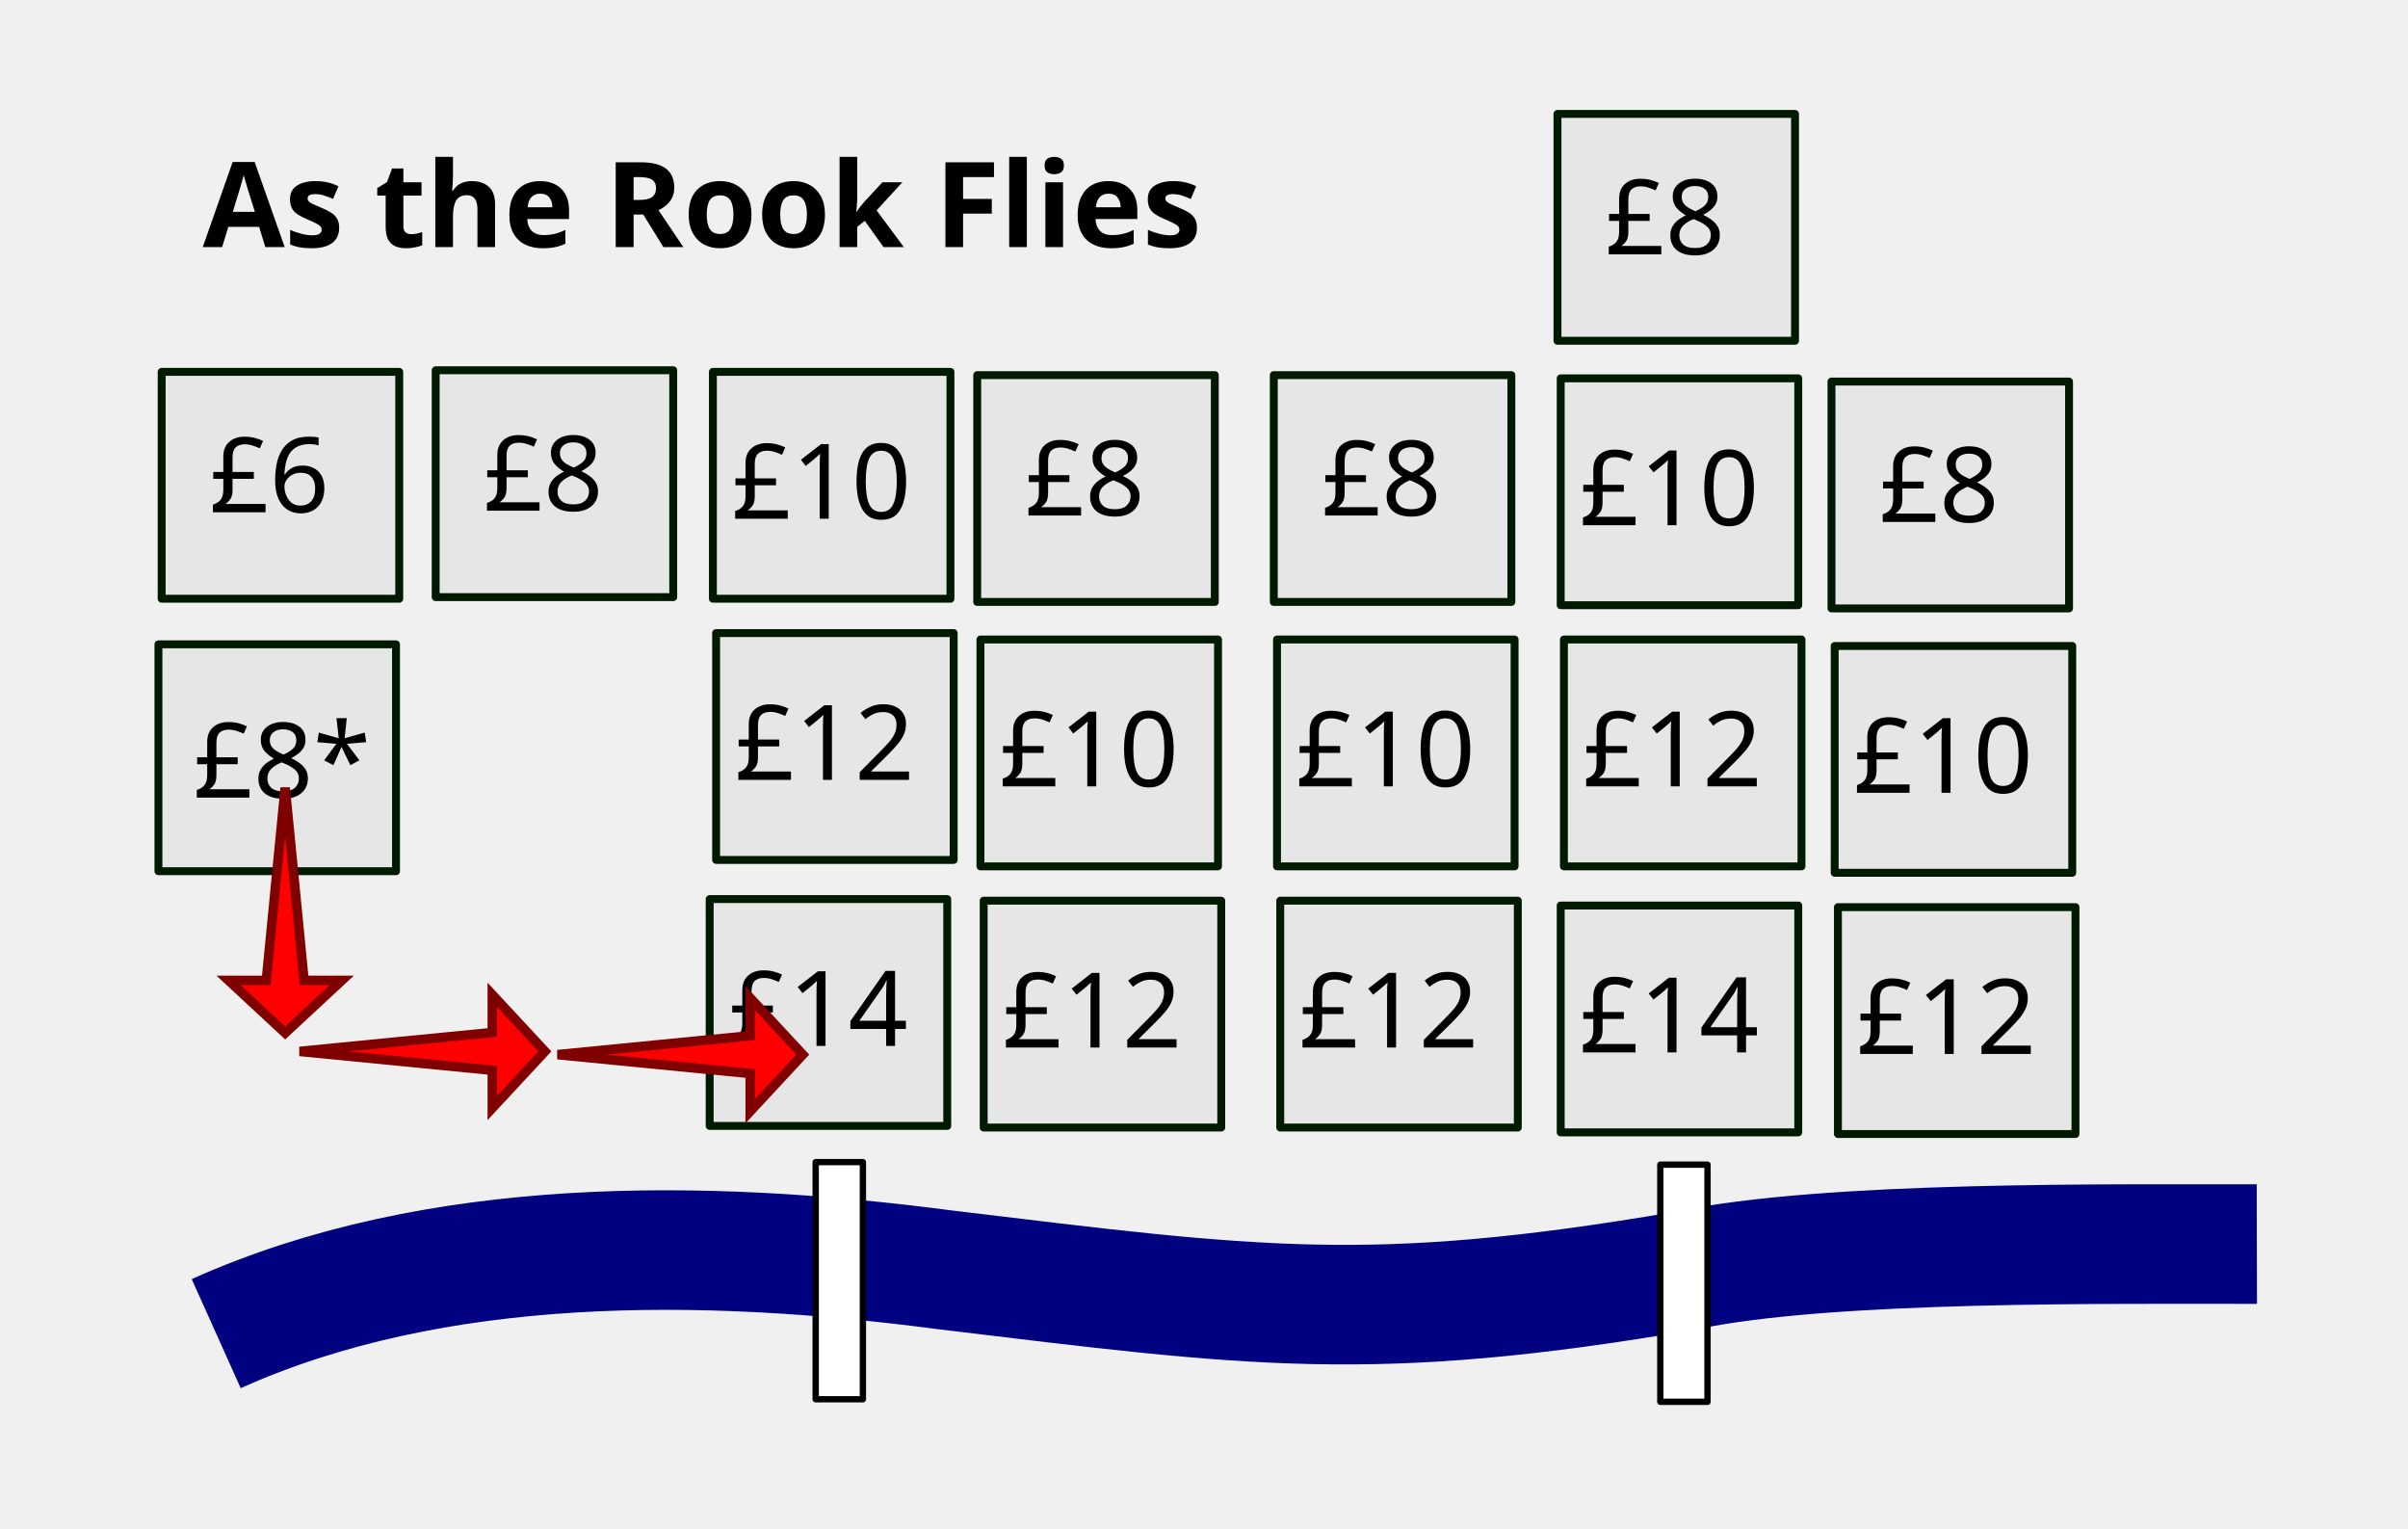
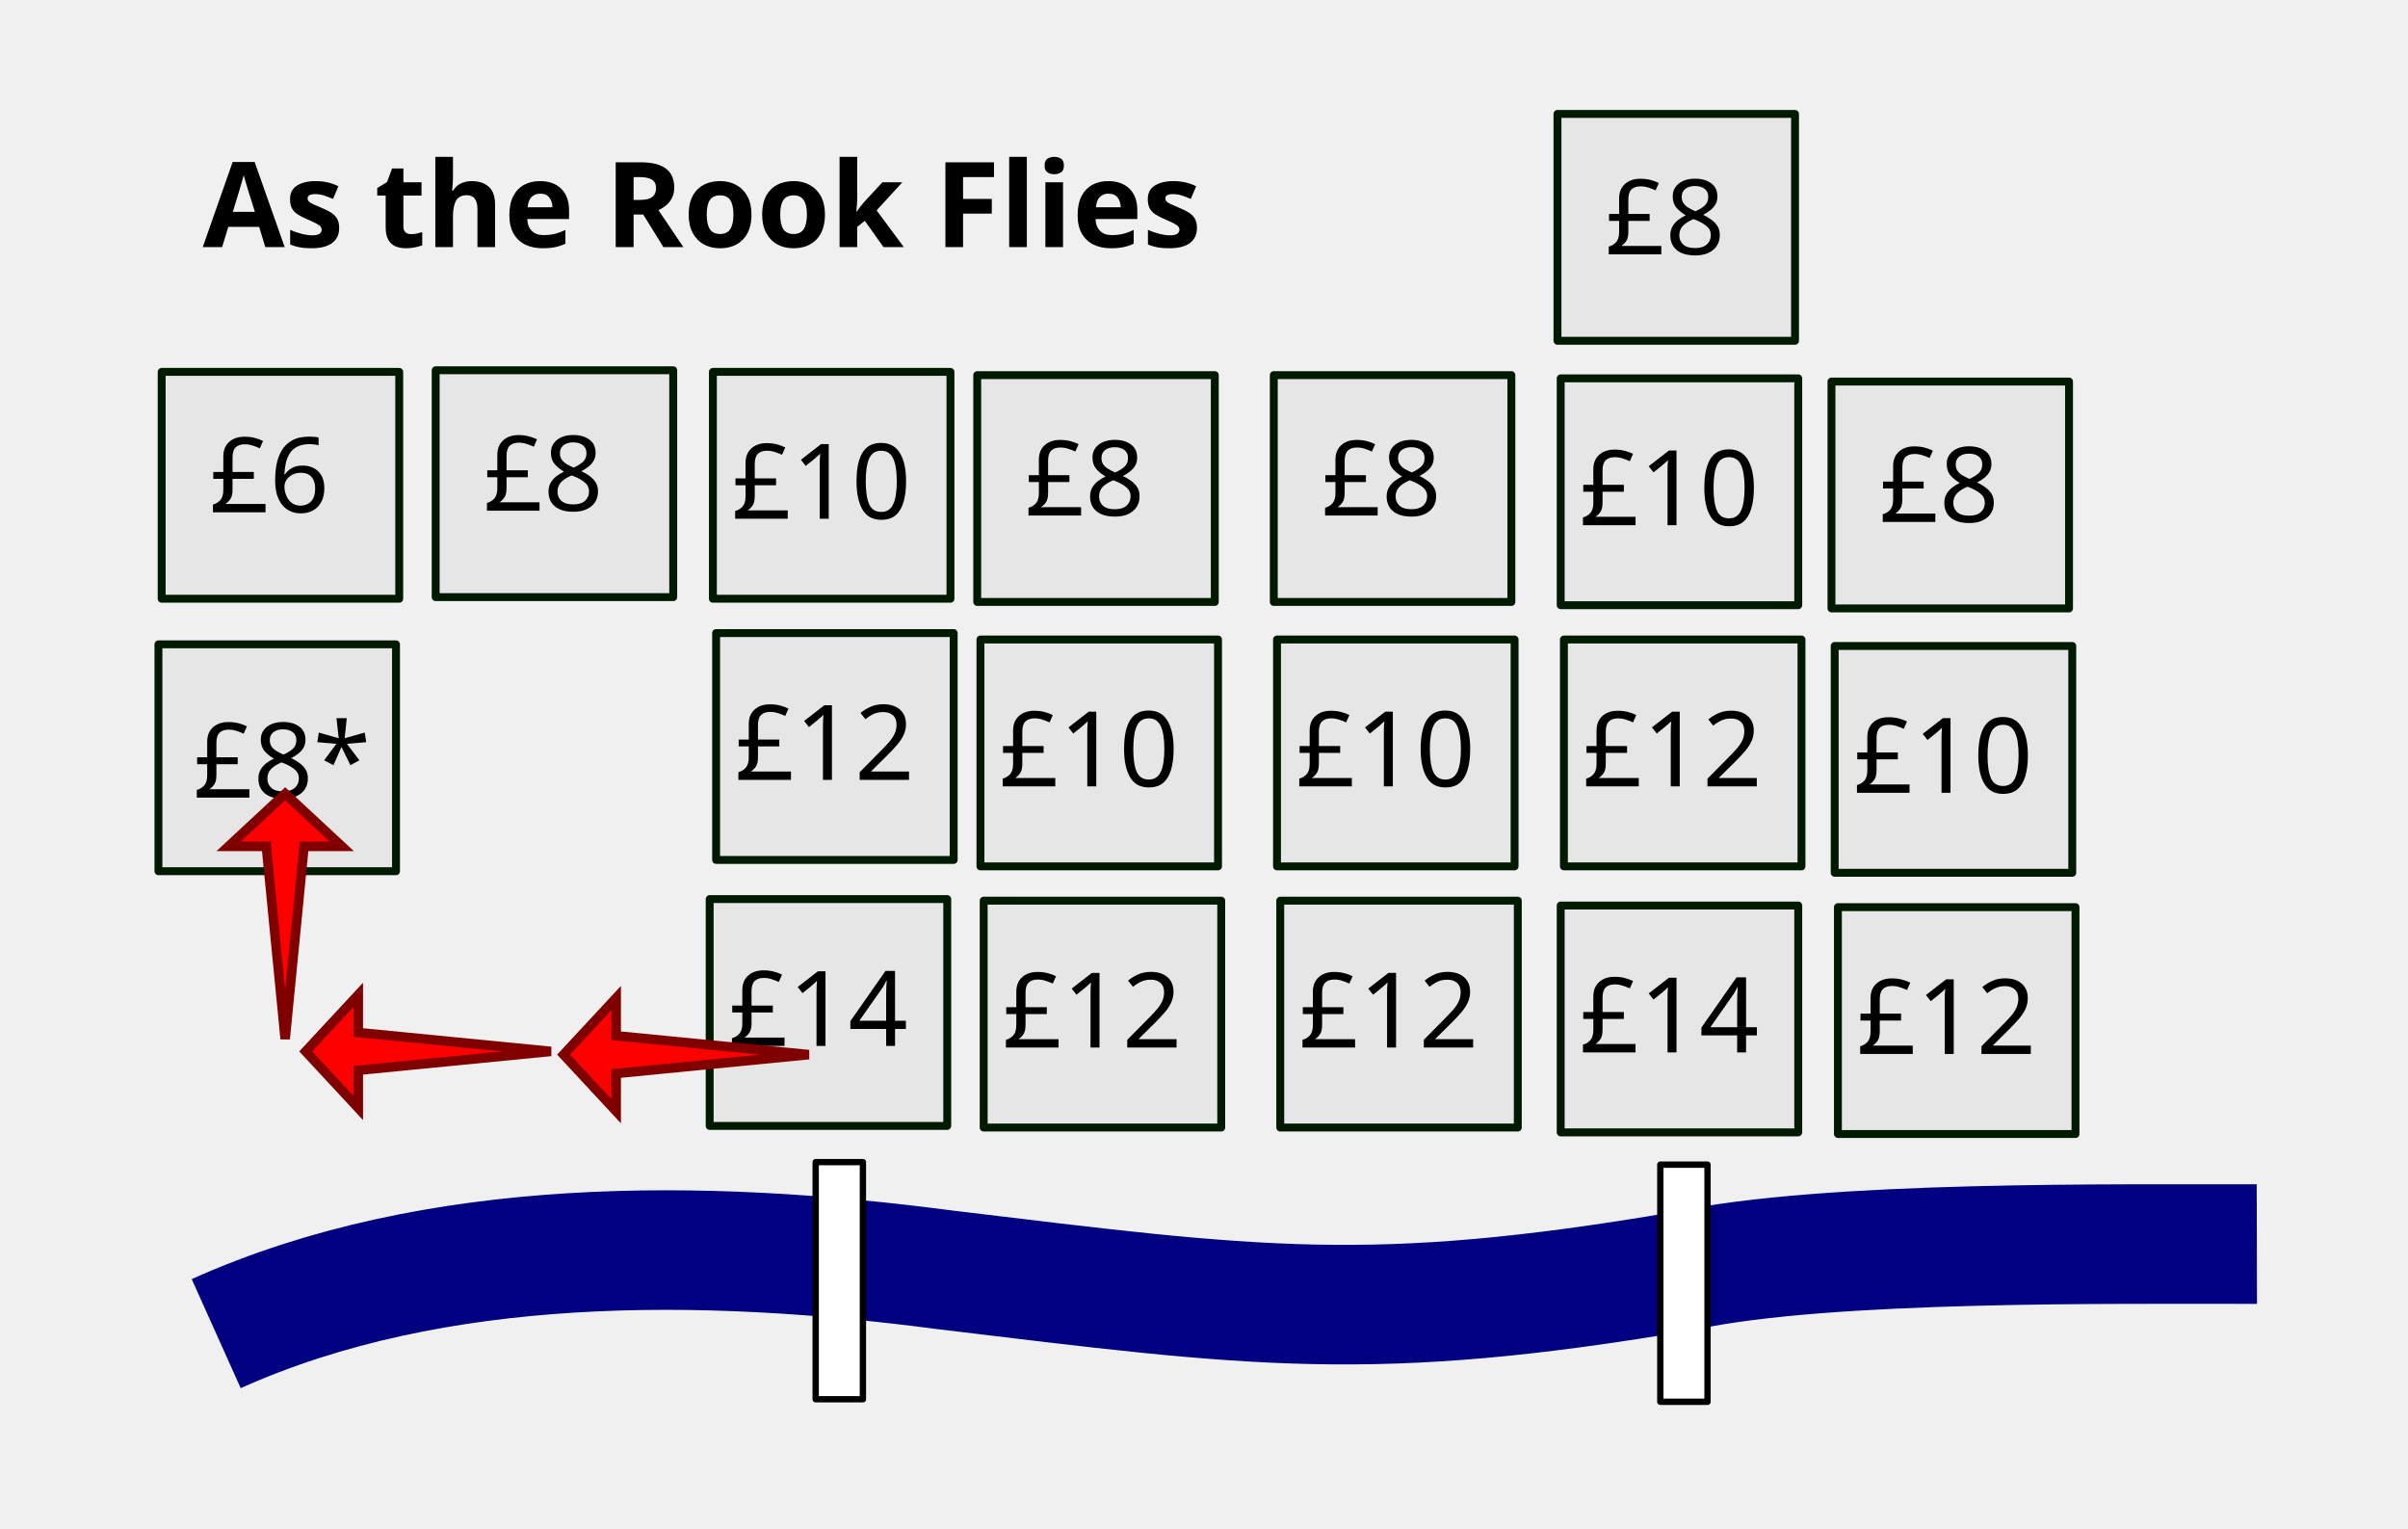
<svg xmlns="http://www.w3.org/2000/svg" width="485.944mm" height="308.358mm" viewBox="0 0 485.944 308.358" version="1.1" id="svg1101">
  <defs id="defs1095" />
  <g id="layer1" transform="translate(81.97829,159.0098)">
    <text xml:space="preserve" style="font-style:normal;font-weight:normal;font-size:22.578px;line-height:1.25;font-family:sans-serif;letter-spacing:0px;word-spacing:0px;fill:#000000;fill-opacity:1;stroke:none;stroke-width:0.265" x="303.01" y="-56.092" id="text3043">
      <tspan id="tspan3041" x="303.01" y="-36.116" style="font-size:22.578px;stroke-width:0.265" />
    </text>
    <g id="g1656" transform="matrix(1.060957,0,0,1.060957,17.43134,48.4822)">
      <path id="path1779" d="M -52.573,58.032 C -10.914,39.31 39.93,39.83 86.245,45.925 144.786,52.971 167.187,56.243 226.664,46.095 253.764,40.252 309.886,41.062 335.576,41.001" style="fill:none;stroke:#000080;stroke-width:22.735;stroke-linecap:butt;stroke-linejoin:miter;stroke-miterlimit:4;stroke-dasharray:none;stroke-opacity:1" />
      <rect y="25.901" x="222.109" height="45.093" width="8.981" id="rect821-3-7" style="fill:#ffffff;fill-opacity:1;stroke:#000000;stroke-width:1.203;stroke-linecap:round;stroke-linejoin:round;stroke-miterlimit:4;stroke-dasharray:none;stroke-opacity:1" />
      <rect y="25.42" x="61.453" height="45.093" width="8.981" id="rect821-3-7-9" style="fill:#ffffff;fill-opacity:1;stroke:#000000;stroke-width:1.203;stroke-linecap:round;stroke-linejoin:round;stroke-miterlimit:4;stroke-dasharray:none;stroke-opacity:1" />
    </g>
    <flowRoot xml:space="preserve" id="flowRoot1845" style="font-style:normal;font-weight:normal;font-size:13.333px;line-height:1.25;font-family:sans-serif;letter-spacing:0px;word-spacing:0px;fill:#000000;fill-opacity:1;stroke:none">
      <flowRegion id="flowRegion1847">
        <rect id="rect1849" width="505.727" height="1122.467" x="2044.494" y="356.731" />
      </flowRegion>
      <flowPara id="flowPara1851" />
    </flowRoot>
    <flowRoot xml:space="preserve" id="flowRoot1873" style="font-style:normal;font-weight:normal;font-size:96px;line-height:1.25;font-family:sans-serif;letter-spacing:0px;word-spacing:0px;fill:#000000;fill-opacity:1;stroke:none">
      <flowRegion id="flowRegion1875" style="font-size:96px">
        <rect id="rect1877" width="539.648" height="1131.718" x="2112.336" y="362.898" style="font-size:96px" />
      </flowRegion>
      <flowPara id="flowPara1879" />
    </flowRoot>
    <text xml:space="preserve" style="font-style:normal;font-weight:normal;font-size:8.467px;line-height:1.25;font-family:sans-serif;letter-spacing:0px;word-spacing:0px;fill:#000000;fill-opacity:1;stroke:none;stroke-width:0.265" x="521.076" y="12.498" id="text1883">
      <tspan id="tspan1881" x="521.076" y="19.989" style="stroke-width:0.265" />
    </text>
    <text xml:space="preserve" style="font-style:normal;font-weight:normal;font-size:8.467px;line-height:1.25;font-family:sans-serif;letter-spacing:0px;word-spacing:0px;fill:#000000;fill-opacity:1;stroke:none;stroke-width:0.265" x="561.871" y="129.171" id="text1931">
      <tspan x="561.871" y="136.662" style="stroke-width:0.265" id="tspan1933" />
    </text>
    <text xml:space="preserve" style="font-style:normal;font-weight:normal;font-size:8.467px;line-height:1.25;font-family:sans-serif;letter-spacing:0px;word-spacing:0px;fill:#000000;fill-opacity:1;stroke:none;stroke-width:0.265" x="588.795" y="180.572" id="text1951">
      <tspan id="tspan1949" x="588.795" y="188.063" style="stroke-width:0.265" />
      <tspan x="588.795" y="198.647" style="stroke-width:0.265" id="tspan1953" />
    </text>
    <flowRoot xml:space="preserve" id="flowRoot1128" style="font-style:normal;font-weight:normal;font-size:32px;line-height:1.25;font-family:sans-serif;letter-spacing:0px;word-spacing:0px;fill:#000000;fill-opacity:1;stroke:none" transform="matrix(0.2645833,0,0,0.2645833,-76.9759,-103.9163)">
      <flowRegion id="flowRegion1130">
        <rect id="rect1132" width="70.51" height="174.743" x="-441.455" y="70.51" />
      </flowRegion>
      <flowPara id="flowPara1134" />
    </flowRoot>
    <flowRoot xml:space="preserve" id="flowRoot1725" style="font-style:normal;font-weight:normal;font-size:32px;line-height:1.25;font-family:sans-serif;letter-spacing:0px;word-spacing:0px;fill:#000000;fill-opacity:1;stroke:none" transform="matrix(0.2645833,0,0,0.2645833,-76.9759,-103.9163)">
      <flowRegion id="flowRegion1727">
        <rect id="rect1729" width="196.202" height="211.531" x="1716.769" y="453.718" />
      </flowRegion>
      <flowPara id="flowPara1731" />
    </flowRoot>
    <flowRoot xml:space="preserve" id="flowRoot1475" style="font-style:normal;font-weight:normal;font-size:64px;line-height:1.25;font-family:sans-serif;letter-spacing:0px;word-spacing:0px;fill:#000000;fill-opacity:1;stroke:none" transform="matrix(0.2645833,0,0,0.2645833,-83.03716,-101.504)">
      <flowRegion id="flowRegion1477" style="font-size:64px">
        <rect id="rect1479" width="483.319" height="728.117" x="2156.104" y="526.728" style="font-size:64px" />
      </flowRegion>
      <flowPara id="flowPara1481" />
    </flowRoot>
    <flowRoot xml:space="preserve" id="flowRoot1499" style="font-style:normal;font-weight:normal;font-size:32px;line-height:1.25;font-family:sans-serif;letter-spacing:0px;word-spacing:0px;fill:#000000;fill-opacity:1;stroke:none" transform="matrix(0.2645833,0,0,0.2645833,-83.03716,-101.504)">
      <flowRegion id="flowRegion1501">
        <rect id="rect1503" width="928.976" height="878.762" x="1707.308" y="420.021" />
      </flowRegion>
      <flowPara id="flowPara1505" />
    </flowRoot>
    <rect style="fill:#e6e6e6;fill-opacity:1;stroke:#001a00;stroke-width:1.595;stroke-linecap:round;stroke-linejoin:round;stroke-miterlimit:4;stroke-dasharray:none;stroke-opacity:1" id="rect815-3-2-5-9-6-3-0-6" width="47.942" height="45.767" x="2.062" y="-16.756" transform="scale(-1)" />
    <text xml:space="preserve" style="font-style:normal;font-weight:normal;font-size:21.095px;line-height:1.25;font-family:sans-serif;letter-spacing:0px;word-spacing:0px;fill:#000000;fill-opacity:1;stroke:none;stroke-width:0.527" x="-42.929" y="1.914" id="text5553-5">
      <tspan id="tspan5551-6" x="-42.929" y="1.914" style="stroke-width:0.527">£8*</tspan>
    </text>
-     <path id="path6135" d="M -24.43,-0.082 -28.235,38.789 H -35.846 l 11.417,10.601 11.417,-10.601 h -7.611 z" style="fill:#ff0000;stroke:#800000;stroke-width:1.921;stroke-linecap:butt;stroke-linejoin:miter;stroke-miterlimit:4;stroke-dasharray:none;stroke-opacity:1" />
+     <path id="path6135" d="M -24.43,50.607 -28.235,11.737 H -35.846 L -24.43,1.135 -13.013,11.737 h -7.611 z" style="fill:#ff0000;stroke:#800000;stroke-width:1.921;stroke-linecap:butt;stroke-linejoin:miter;stroke-miterlimit:4;stroke-dasharray:none;stroke-opacity:1" />
    <g id="g5840-8" transform="translate(-1.951585,-106.036)">
      <rect style="fill:#e6e6e6;fill-opacity:1;stroke:#001a00;stroke-width:1.595;stroke-linecap:round;stroke-linejoin:round;stroke-miterlimit:4;stroke-dasharray:none;stroke-opacity:1" id="rect815-3-2-5-9-6-3-0-6-5" width="47.942" height="45.767" x="-55.835" y="-67.497" transform="scale(-1)" />
      <text xml:space="preserve" style="font-style:normal;font-weight:normal;font-size:21.095px;line-height:1.25;font-family:sans-serif;letter-spacing:0px;word-spacing:0px;fill:#000000;fill-opacity:1;stroke:none;stroke-width:0.527" x="17.57" y="50.053" id="text5553-5-7">
        <tspan id="tspan5551-6-4" x="17.57" y="50.053" style="stroke-width:0.527">£8</tspan>
      </text>
    </g>
    <g id="g6234">
      <rect transform="scale(-1)" y="-14.479" x="-110.479" height="45.767" width="47.942" id="rect815-3-2-5-9-6-3-0-6-3" style="fill:#e6e6e6;fill-opacity:1;stroke:#001a00;stroke-width:1.595;stroke-linecap:round;stroke-linejoin:round;stroke-miterlimit:4;stroke-dasharray:none;stroke-opacity:1" />
      <text id="text5553-5-8" y="-1.664" x="66.36" style="font-style:normal;font-weight:normal;font-size:21.095px;line-height:1.25;font-family:sans-serif;letter-spacing:0px;word-spacing:0px;fill:#000000;fill-opacity:1;stroke:none;stroke-width:0.527" xml:space="preserve">
        <tspan style="stroke-width:0.527" y="-1.664" x="66.36" id="tspan5551-6-8">£12</tspan>
      </text>
    </g>
    <g id="g5881-3" transform="translate(53.99377,-105.7107)">
      <rect transform="scale(-1)" y="-67.497" x="-55.835" height="45.767" width="47.942" id="rect815-3-2-5-9-6-3-0-6-2-1" style="fill:#e6e6e6;fill-opacity:1;stroke:#001a00;stroke-width:1.595;stroke-linecap:round;stroke-linejoin:round;stroke-miterlimit:4;stroke-dasharray:none;stroke-opacity:1" />
      <text id="text5553-5-1-8" y="51.354" x="11.715" style="font-style:normal;font-weight:normal;font-size:21.095px;line-height:1.25;font-family:sans-serif;letter-spacing:0px;word-spacing:0px;fill:#000000;fill-opacity:1;stroke:none;stroke-width:0.527" xml:space="preserve">
        <tspan style="stroke-width:0.527" y="51.354" x="11.715" id="tspan5551-6-7-9">£10</tspan>
      </text>
    </g>
    <rect transform="scale(-1)" y="38.214" x="1.411" height="45.767" width="47.942" id="rect815-3-2-5-9-6-3-0-6-5-4" style="fill:#e6e6e6;fill-opacity:1;stroke:#001a00;stroke-width:1.595;stroke-linecap:round;stroke-linejoin:round;stroke-miterlimit:4;stroke-dasharray:none;stroke-opacity:1" />
    <text id="text5553-5-7-3" y="-55.658" x="-39.676" style="font-style:normal;font-weight:normal;font-size:21.095px;line-height:1.25;font-family:sans-serif;letter-spacing:0px;word-spacing:0px;fill:#000000;fill-opacity:1;stroke:none;stroke-width:0.527" xml:space="preserve">
      <tspan style="stroke-width:0.527" y="-55.658" x="-39.676" id="tspan5551-6-4-3">£6</tspan>
    </text>
    <g transform="translate(109.9391,-0.3252649)" id="g5915-3">
      <g transform="translate(-1.301055,1.301055)" id="g5840-86">
        <rect style="fill:#e6e6e6;fill-opacity:1;stroke:#001a00;stroke-width:1.595;stroke-linecap:round;stroke-linejoin:round;stroke-miterlimit:4;stroke-dasharray:none;stroke-opacity:1" id="rect815-3-2-5-9-6-3-0-6-0" width="47.942" height="45.767" x="-55.835" y="-67.497" transform="scale(-1)" />
        <text xml:space="preserve" style="font-style:normal;font-weight:normal;font-size:21.095px;line-height:1.25;font-family:sans-serif;letter-spacing:0px;word-spacing:0px;fill:#000000;fill-opacity:1;stroke:none;stroke-width:0.527" x="11.715" y="51.354" id="text5553-5-4">
          <tspan id="tspan5551-6-88" x="11.715" y="51.354" style="stroke-width:0.527">£12</tspan>
        </text>
      </g>
      <g transform="translate(-1.951585,-51.39166)" id="g5881-8">
        <rect style="fill:#e6e6e6;fill-opacity:1;stroke:#001a00;stroke-width:1.595;stroke-linecap:round;stroke-linejoin:round;stroke-miterlimit:4;stroke-dasharray:none;stroke-opacity:1" id="rect815-3-2-5-9-6-3-0-6-2-9" width="47.942" height="45.767" x="-55.835" y="-67.497" transform="scale(-1)" />
        <text xml:space="preserve" style="font-style:normal;font-weight:normal;font-size:21.095px;line-height:1.25;font-family:sans-serif;letter-spacing:0px;word-spacing:0px;fill:#000000;fill-opacity:1;stroke:none;stroke-width:0.527" x="11.715" y="51.354" id="text5553-5-1-7">
          <tspan id="tspan5551-6-7-7" x="11.715" y="51.354" style="stroke-width:0.527">£10</tspan>
        </text>
      </g>
      <g transform="translate(-2.602112,-104.7349)" id="g5840-8-64">
        <rect transform="scale(-1)" y="-67.497" x="-55.835" height="45.767" width="47.942" id="rect815-3-2-5-9-6-3-0-6-5-3" style="fill:#e6e6e6;fill-opacity:1;stroke:#001a00;stroke-width:1.595;stroke-linecap:round;stroke-linejoin:round;stroke-miterlimit:4;stroke-dasharray:none;stroke-opacity:1" />
        <text id="text5553-5-7-0" y="50.053" x="17.57" style="font-style:normal;font-weight:normal;font-size:21.095px;line-height:1.25;font-family:sans-serif;letter-spacing:0px;word-spacing:0px;fill:#000000;fill-opacity:1;stroke:none;stroke-width:0.527" xml:space="preserve">
          <tspan style="stroke-width:0.527" y="50.053" x="17.57" id="tspan5551-6-4-30">£8</tspan>
        </text>
      </g>
    </g>
    <g transform="translate(169.7876,-0.3252649)" id="g5915-9">
      <g transform="translate(-1.301055,1.301055)" id="g5840-2">
        <rect style="fill:#e6e6e6;fill-opacity:1;stroke:#001a00;stroke-width:1.595;stroke-linecap:round;stroke-linejoin:round;stroke-miterlimit:4;stroke-dasharray:none;stroke-opacity:1" id="rect815-3-2-5-9-6-3-0-6-54" width="47.942" height="45.767" x="-55.835" y="-67.497" transform="scale(-1)" />
        <text xml:space="preserve" style="font-style:normal;font-weight:normal;font-size:21.095px;line-height:1.25;font-family:sans-serif;letter-spacing:0px;word-spacing:0px;fill:#000000;fill-opacity:1;stroke:none;stroke-width:0.527" x="11.715" y="51.354" id="text5553-5-0">
          <tspan id="tspan5551-6-5" x="11.715" y="51.354" style="stroke-width:0.527">£12</tspan>
        </text>
      </g>
      <g transform="translate(-1.951585,-51.39166)" id="g5881-9">
        <rect style="fill:#e6e6e6;fill-opacity:1;stroke:#001a00;stroke-width:1.595;stroke-linecap:round;stroke-linejoin:round;stroke-miterlimit:4;stroke-dasharray:none;stroke-opacity:1" id="rect815-3-2-5-9-6-3-0-6-2-4" width="47.942" height="45.767" x="-55.835" y="-67.497" transform="scale(-1)" />
        <text xml:space="preserve" style="font-style:normal;font-weight:normal;font-size:21.095px;line-height:1.25;font-family:sans-serif;letter-spacing:0px;word-spacing:0px;fill:#000000;fill-opacity:1;stroke:none;stroke-width:0.527" x="11.715" y="51.354" id="text5553-5-1-6">
          <tspan id="tspan5551-6-7-92" x="11.715" y="51.354" style="stroke-width:0.527">£10</tspan>
        </text>
      </g>
      <g transform="translate(-2.602112,-104.7349)" id="g5840-8-2">
        <rect transform="scale(-1)" y="-67.497" x="-55.835" height="45.767" width="47.942" id="rect815-3-2-5-9-6-3-0-6-5-47" style="fill:#e6e6e6;fill-opacity:1;stroke:#001a00;stroke-width:1.595;stroke-linecap:round;stroke-linejoin:round;stroke-miterlimit:4;stroke-dasharray:none;stroke-opacity:1" />
        <text id="text5553-5-7-7" y="50.053" x="17.57" style="font-style:normal;font-weight:normal;font-size:21.095px;line-height:1.25;font-family:sans-serif;letter-spacing:0px;word-spacing:0px;fill:#000000;fill-opacity:1;stroke:none;stroke-width:0.527" xml:space="preserve">
          <tspan style="stroke-width:0.527" y="50.053" x="17.57" id="tspan5551-6-4-5">£8</tspan>
        </text>
      </g>
    </g>
    <g transform="translate(227.034,-53.01798)" id="g5915-4">
      <g transform="translate(-1.301055,1.301055)" id="g5840-81">
        <rect style="fill:#e6e6e6;fill-opacity:1;stroke:#001a00;stroke-width:1.595;stroke-linecap:round;stroke-linejoin:round;stroke-miterlimit:4;stroke-dasharray:none;stroke-opacity:1" id="rect815-3-2-5-9-6-3-0-6-28" width="47.942" height="45.767" x="-55.835" y="-67.497" transform="scale(-1)" />
        <text xml:space="preserve" style="font-style:normal;font-weight:normal;font-size:21.095px;line-height:1.25;font-family:sans-serif;letter-spacing:0px;word-spacing:0px;fill:#000000;fill-opacity:1;stroke:none;stroke-width:0.527" x="11.715" y="51.354" id="text5553-5-9">
          <tspan id="tspan5551-6-3" x="11.715" y="51.354" style="stroke-width:0.527">£12</tspan>
        </text>
      </g>
      <g transform="translate(-1.951585,-51.39166)" id="g5881-6">
        <rect style="fill:#e6e6e6;fill-opacity:1;stroke:#001a00;stroke-width:1.595;stroke-linecap:round;stroke-linejoin:round;stroke-miterlimit:4;stroke-dasharray:none;stroke-opacity:1" id="rect815-3-2-5-9-6-3-0-6-2-8" width="47.942" height="45.767" x="-55.835" y="-67.497" transform="scale(-1)" />
        <text xml:space="preserve" style="font-style:normal;font-weight:normal;font-size:21.095px;line-height:1.25;font-family:sans-serif;letter-spacing:0px;word-spacing:0px;fill:#000000;fill-opacity:1;stroke:none;stroke-width:0.527" x="11.715" y="51.354" id="text5553-5-1-0">
          <tspan id="tspan5551-6-7-2" x="11.715" y="51.354" style="stroke-width:0.527">£10</tspan>
        </text>
      </g>
      <g transform="translate(-2.602112,-104.7349)" id="g5840-8-1">
        <rect transform="scale(-1)" y="-67.497" x="-55.835" height="45.767" width="47.942" id="rect815-3-2-5-9-6-3-0-6-5-0" style="fill:#e6e6e6;fill-opacity:1;stroke:#001a00;stroke-width:1.595;stroke-linecap:round;stroke-linejoin:round;stroke-miterlimit:4;stroke-dasharray:none;stroke-opacity:1" />
        <text id="text5553-5-7-5" y="50.053" x="17.57" style="font-style:normal;font-weight:normal;font-size:21.095px;line-height:1.25;font-family:sans-serif;letter-spacing:0px;word-spacing:0px;fill:#000000;fill-opacity:1;stroke:none;stroke-width:0.527" xml:space="preserve">
          <tspan style="stroke-width:0.527" y="50.053" x="17.57" id="tspan5551-6-4-1">£8</tspan>
        </text>
      </g>
    </g>
    <g transform="translate(282.3289,0.9757898)" id="g5915-1">
      <g transform="translate(-1.301055,1.301055)" id="g5840-0">
        <rect style="fill:#e6e6e6;fill-opacity:1;stroke:#001a00;stroke-width:1.595;stroke-linecap:round;stroke-linejoin:round;stroke-miterlimit:4;stroke-dasharray:none;stroke-opacity:1" id="rect815-3-2-5-9-6-3-0-6-8" width="47.942" height="45.767" x="-55.835" y="-67.497" transform="scale(-1)" />
        <text xml:space="preserve" style="font-style:normal;font-weight:normal;font-size:21.095px;line-height:1.25;font-family:sans-serif;letter-spacing:0px;word-spacing:0px;fill:#000000;fill-opacity:1;stroke:none;stroke-width:0.527" x="11.715" y="51.354" id="text5553-5-5">
          <tspan id="tspan5551-6-0" x="11.715" y="51.354" style="stroke-width:0.527">£12</tspan>
        </text>
      </g>
      <g transform="translate(-1.951585,-51.39166)" id="g5881-64">
        <rect style="fill:#e6e6e6;fill-opacity:1;stroke:#001a00;stroke-width:1.595;stroke-linecap:round;stroke-linejoin:round;stroke-miterlimit:4;stroke-dasharray:none;stroke-opacity:1" id="rect815-3-2-5-9-6-3-0-6-2-6" width="47.942" height="45.767" x="-55.835" y="-67.497" transform="scale(-1)" />
        <text xml:space="preserve" style="font-style:normal;font-weight:normal;font-size:21.095px;line-height:1.25;font-family:sans-serif;letter-spacing:0px;word-spacing:0px;fill:#000000;fill-opacity:1;stroke:none;stroke-width:0.527" x="11.715" y="51.354" id="text5553-5-1-2">
          <tspan id="tspan5551-6-7-5" x="11.715" y="51.354" style="stroke-width:0.527">£10</tspan>
        </text>
      </g>
      <g transform="translate(-2.602112,-104.7349)" id="g5840-8-8">
        <rect transform="scale(-1)" y="-67.497" x="-55.835" height="45.767" width="47.942" id="rect815-3-2-5-9-6-3-0-6-5-6" style="fill:#e6e6e6;fill-opacity:1;stroke:#001a00;stroke-width:1.595;stroke-linecap:round;stroke-linejoin:round;stroke-miterlimit:4;stroke-dasharray:none;stroke-opacity:1" />
        <text id="text5553-5-7-2" y="50.053" x="17.57" style="font-style:normal;font-weight:normal;font-size:21.095px;line-height:1.25;font-family:sans-serif;letter-spacing:0px;word-spacing:0px;fill:#000000;fill-opacity:1;stroke:none;stroke-width:0.527" xml:space="preserve">
          <tspan style="stroke-width:0.527" y="50.053" x="17.57" id="tspan5551-6-4-8">£8</tspan>
        </text>
      </g>
    </g>
    <flowRoot xml:space="preserve" id="flowRoot6127" style="fill:black;fill-opacity:1;stroke:none;font-family:sans-serif;font-style:normal;font-weight:normal;font-size:40px;line-height:1.25;letter-spacing:0px;word-spacing:0px">
      <flowRegion id="flowRegion6129">
        <rect id="rect6131" width="149.98" height="147.521" x="189.319" y="700.755" />
      </flowRegion>
      <flowPara id="flowPara6133" />
    </flowRoot>
-     <path id="path6135-7" d="m -21.495,53.112 38.871,3.806 v 7.611 L 27.977,53.112 17.376,41.695 v 7.611 z" style="fill:#ff0000;stroke:#800000;stroke-width:1.921;stroke-linecap:butt;stroke-linejoin:miter;stroke-miterlimit:4;stroke-dasharray:none;stroke-opacity:1" />
+     <path id="path6135-7" d="m 29.194,53.112 -38.871,3.806 v 7.611 L -20.278,53.112 -9.677,41.695 v 7.611 z" style="fill:#ff0000;stroke:#800000;stroke-width:1.921;stroke-linecap:butt;stroke-linejoin:miter;stroke-miterlimit:4;stroke-dasharray:none;stroke-opacity:1" />
    <g id="g6272">
      <rect transform="scale(-1)" y="-68.147" x="-109.178" height="45.767" width="47.942" id="rect815-3-2-5-9-6-3-0-6-3-8" style="fill:#e6e6e6;fill-opacity:1;stroke:#001a00;stroke-width:1.595;stroke-linecap:round;stroke-linejoin:round;stroke-miterlimit:4;stroke-dasharray:none;stroke-opacity:1" />
      <text id="text5553-5-8-1" y="52.005" x="65.059" style="font-style:normal;font-weight:normal;font-size:21.095px;line-height:1.25;font-family:sans-serif;letter-spacing:0px;word-spacing:0px;fill:#000000;fill-opacity:1;stroke:none;stroke-width:0.527" xml:space="preserve">
        <tspan style="stroke-width:0.527" y="52.005" x="65.059" id="tspan5551-6-8-3">£14</tspan>
      </text>
    </g>
-     <path id="path6135-2" d="m 30.547,53.762 38.871,3.806 v 7.611 L 80.019,53.762 69.418,42.346 v 7.611 z" style="fill:#ff0000;stroke:#800000;stroke-width:1.921;stroke-linecap:butt;stroke-linejoin:miter;stroke-miterlimit:4;stroke-dasharray:none;stroke-opacity:1" />
+     <path id="path6135-2" d="m 81.236,53.762 -38.871,3.806 v 7.611 L 31.764,53.762 42.365,42.346 v 7.611 z" style="fill:#ff0000;stroke:#800000;stroke-width:1.921;stroke-linecap:butt;stroke-linejoin:miter;stroke-miterlimit:4;stroke-dasharray:none;stroke-opacity:1" />
    <text xml:space="preserve" style="font-style:normal;font-weight:normal;font-size:23.952px;line-height:1.25;font-family:sans-serif;letter-spacing:0px;word-spacing:0px;fill:#000000;fill-opacity:1;stroke:none;stroke-width:0.599" x="-41.06" y="-109.163" id="text6181">
      <tspan x="-41.06" y="-109.163" style="font-weight:bold;stroke-width:0.599" id="tspan6183">As the Rook Flies</tspan>
    </text>
    <g transform="translate(171.7392,1.301055)" id="g6272-1">
      <rect transform="scale(-1)" y="-68.147" x="-109.178" height="45.767" width="47.942" id="rect815-3-2-5-9-6-3-0-6-3-8-1" style="fill:#e6e6e6;fill-opacity:1;stroke:#001a00;stroke-width:1.595;stroke-linecap:round;stroke-linejoin:round;stroke-miterlimit:4;stroke-dasharray:none;stroke-opacity:1" />
      <text id="text5553-5-8-1-0" y="52.005" x="65.059" style="font-style:normal;font-weight:normal;font-size:21.095px;line-height:1.25;font-family:sans-serif;letter-spacing:0px;word-spacing:0px;fill:#000000;fill-opacity:1;stroke:none;stroke-width:0.527" xml:space="preserve">
        <tspan style="stroke-width:0.527" y="52.005" x="65.059" id="tspan5551-6-8-3-3">£14</tspan>
      </text>
    </g>
  </g>
</svg>
